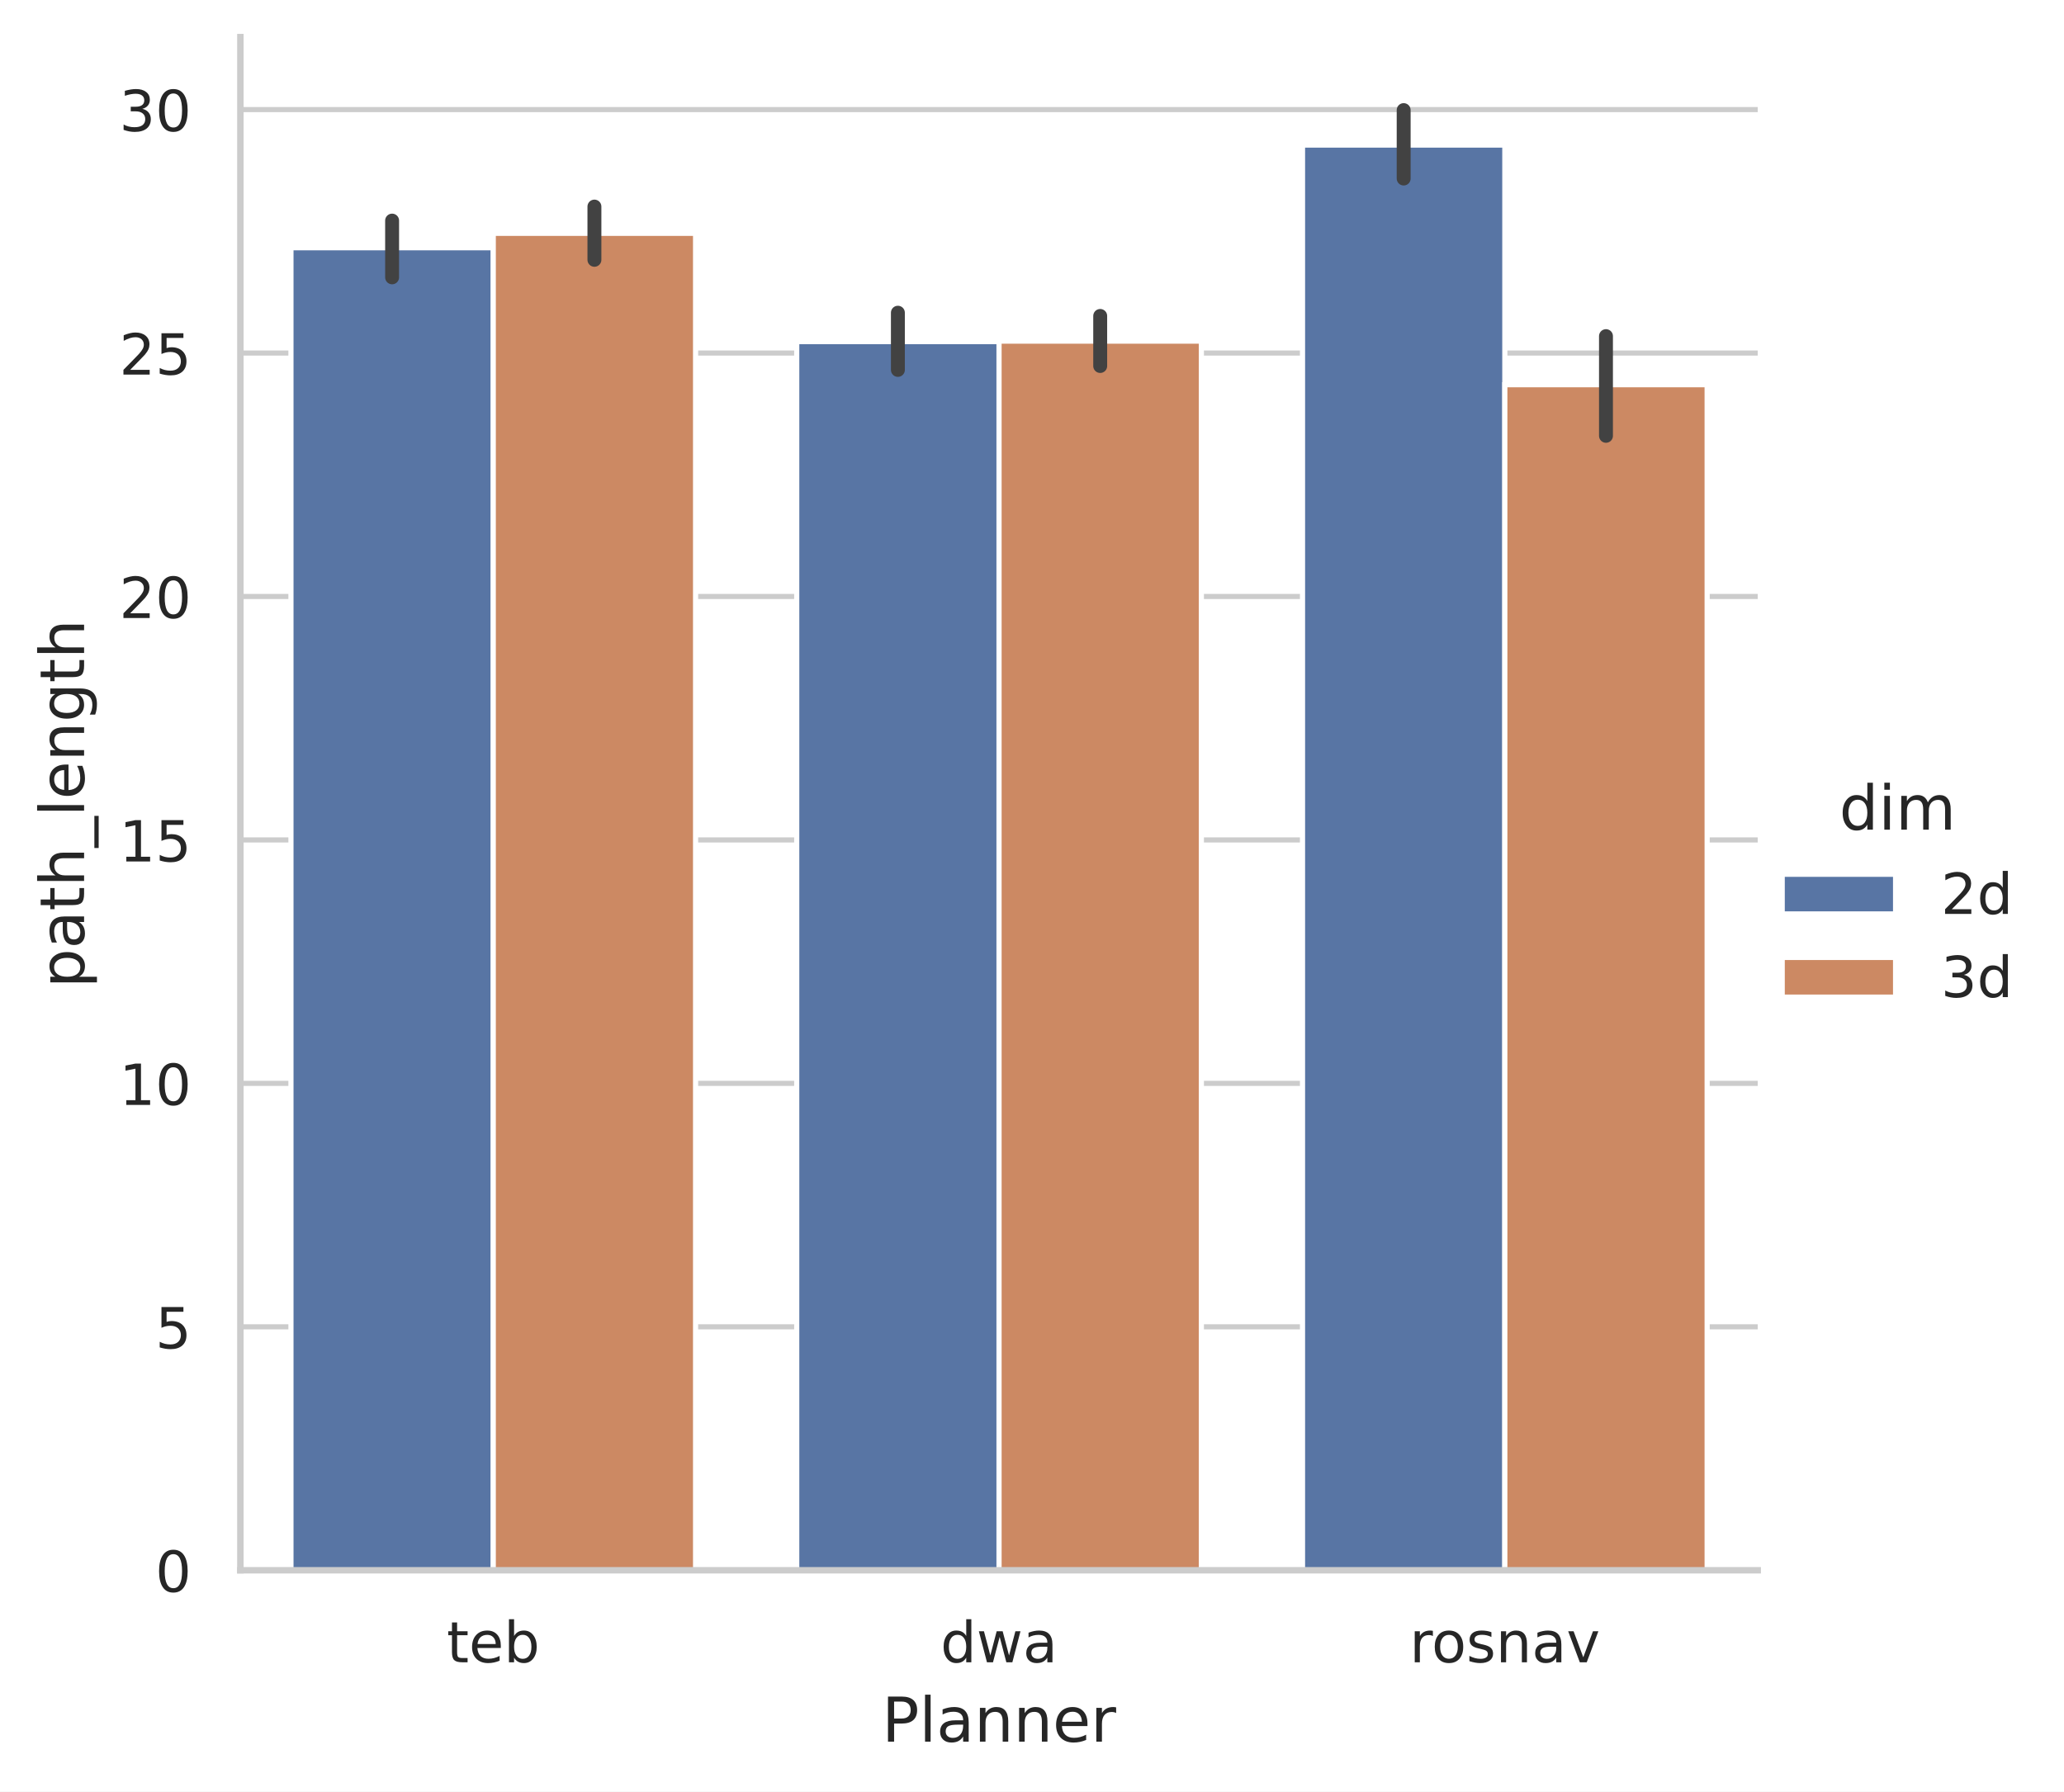
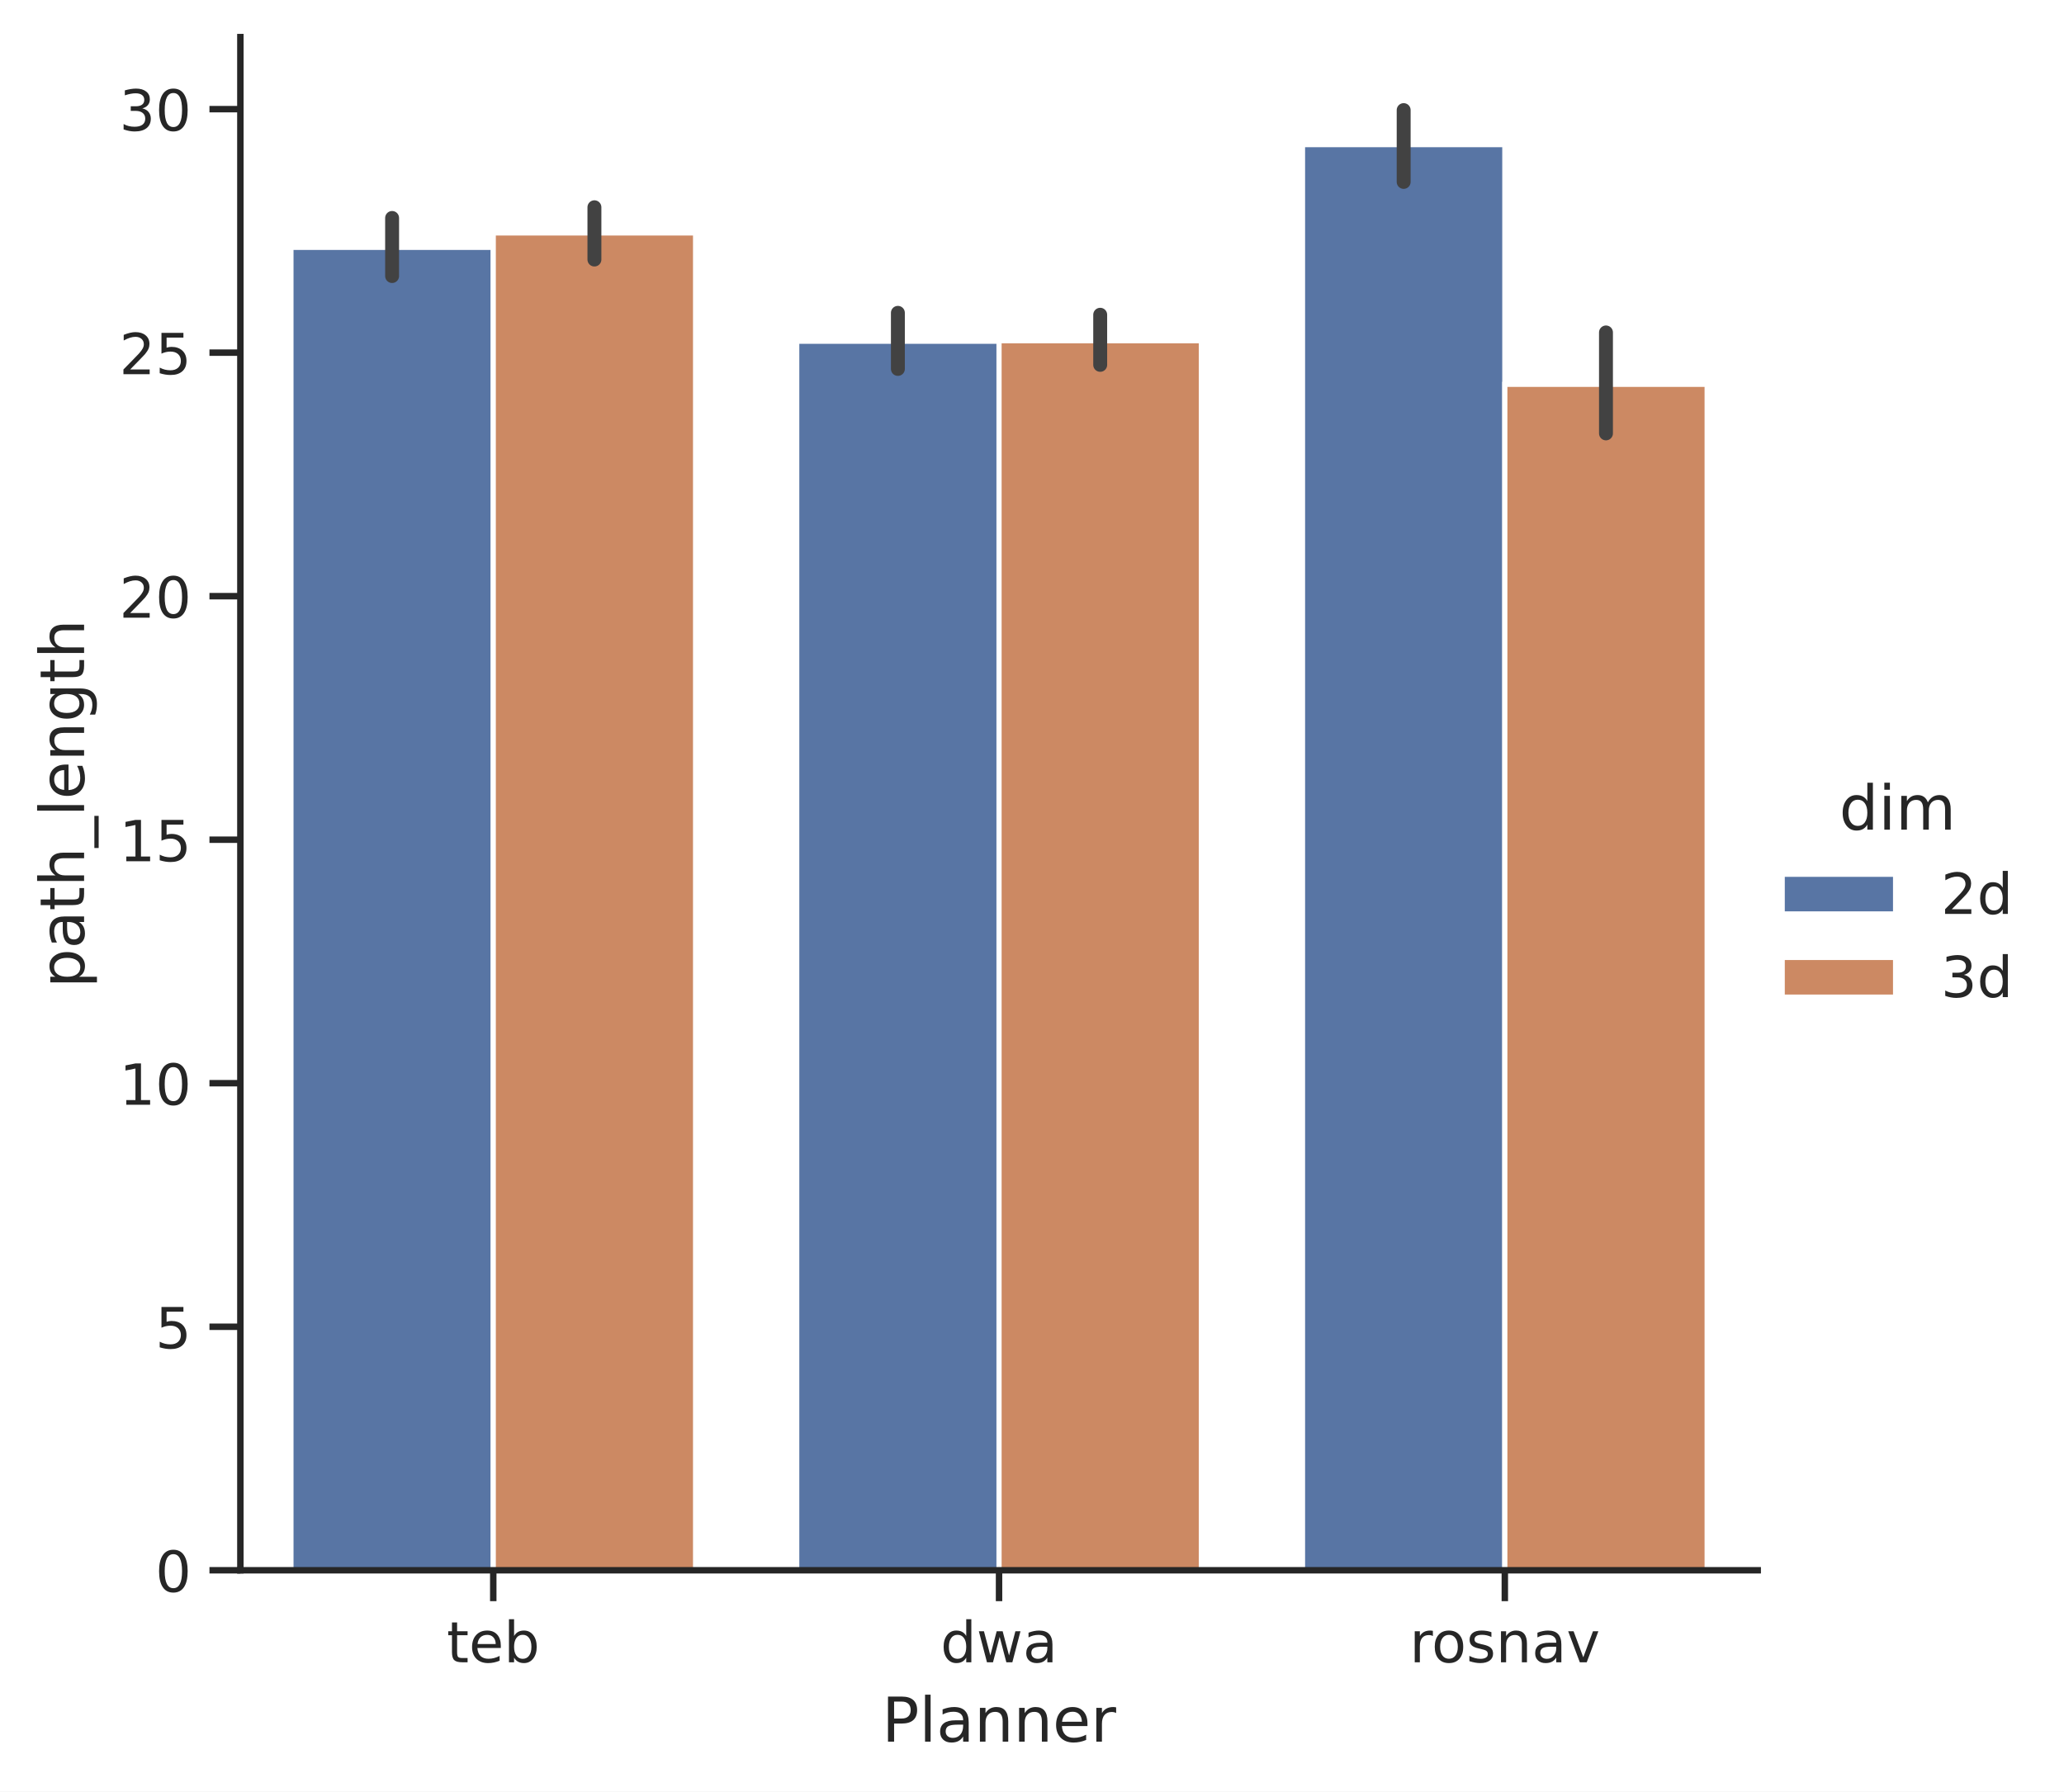
<svg xmlns="http://www.w3.org/2000/svg" xmlns:xlink="http://www.w3.org/1999/xlink" width="400.525pt" height="347.74pt" viewBox="0 0 400.525 347.74" version="1.1">
  <defs>
    <style type="text/css">*{stroke-linejoin: round; stroke-linecap: butt}</style>
  </defs>
  <g id="figure_1">
    <g id="patch_1">
      <path d="M 0 347.74  L 400.525 347.74  L 400.525 0  L 0 0  z " style="fill: #ffffff" />
    </g>
    <g id="axes_1">
      <g id="patch_2">
        <path d="M 46.645 304.78  L 341.089 304.78  L 341.089 7.2  L 46.645 7.2  z " style="fill: #ffffff" />
      </g>
      <g id="matplotlib.axis_1">
        <g id="xtick_1">
+           <g id="line2d_1">
+             <defs>
+               <path id="m9a8b7828bb" d="M 0 0  L 0 6  " style="stroke: #262626; stroke-width: 1.25" />
+             </defs>
+             <g>
+               <use xlink:href="#m9a8b7828bb" x="95.719" y="304.78" style="fill: #262626; stroke: #262626; stroke-width: 1.25" />
+             </g>
+           </g>
          <g id="text_1">
            <g style="fill: #262626" transform="translate(86.68703 322.6383)scale(0.11 -0.11)">
              <defs>
                <path id="DejaVuSans-74" d="M 1172 4494  L 1172 3500  L 2356 3500  L 2356 3053  L 1172 3053  L 1172 1153  Q 1172 725 1289 603  Q 1406 481 1766 481  L 2356 481  L 2356 0  L 1766 0  Q 1100 0 847 248  Q 594 497 594 1153  L 594 3053  L 172 3053  L 172 3500  L 594 3500  L 594 4494  L 1172 4494  z " transform="scale(0.015625)" />
                <path id="DejaVuSans-65" d="M 3597 1894  L 3597 1613  L 953 1613  Q 991 1019 1311 708  Q 1631 397 2203 397  Q 2534 397 2845 478  Q 3156 559 3463 722  L 3463 178  Q 3153 47 2828 -22  Q 2503 -91 2169 -91  Q 1331 -91 842 396  Q 353 884 353 1716  Q 353 2575 817 3079  Q 1281 3584 2069 3584  Q 2775 3584 3186 3129  Q 3597 2675 3597 1894  z M 3022 2063  Q 3016 2534 2758 2815  Q 2500 3097 2075 3097  Q 1594 3097 1305 2825  Q 1016 2553 972 2059  L 3022 2063  z " transform="scale(0.015625)" />
                <path id="DejaVuSans-62" d="M 3116 1747  Q 3116 2381 2855 2742  Q 2594 3103 2138 3103  Q 1681 3103 1420 2742  Q 1159 2381 1159 1747  Q 1159 1113 1420 752  Q 1681 391 2138 391  Q 2594 391 2855 752  Q 3116 1113 3116 1747  z M 1159 2969  Q 1341 3281 1617 3432  Q 1894 3584 2278 3584  Q 2916 3584 3314 3078  Q 3713 2572 3713 1747  Q 3713 922 3314 415  Q 2916 -91 2278 -91  Q 1894 -91 1617 61  Q 1341 213 1159 525  L 1159 0  L 581 0  L 581 4863  L 1159 4863  L 1159 2969  z " transform="scale(0.015625)" />
              </defs>
              <use xlink:href="#DejaVuSans-74" />
              <use xlink:href="#DejaVuSans-65" x="39.209" />
              <use xlink:href="#DejaVuSans-62" x="100.732" />
            </g>
          </g>
        </g>
        <g id="xtick_2">
+           <g id="line2d_2">
+             <g>
+               <use xlink:href="#m9a8b7828bb" x="193.867" y="304.78" style="fill: #262626; stroke: #262626; stroke-width: 1.25" />
+             </g>
+           </g>
          <g id="text_2">
            <g style="fill: #262626" transform="translate(182.5071 322.6383)scale(0.11 -0.11)">
              <defs>
                <path id="DejaVuSans-64" d="M 2906 2969  L 2906 4863  L 3481 4863  L 3481 0  L 2906 0  L 2906 525  Q 2725 213 2448 61  Q 2172 -91 1784 -91  Q 1150 -91 751 415  Q 353 922 353 1747  Q 353 2572 751 3078  Q 1150 3584 1784 3584  Q 2172 3584 2448 3432  Q 2725 3281 2906 2969  z M 947 1747  Q 947 1113 1208 752  Q 1469 391 1925 391  Q 2381 391 2643 752  Q 2906 1113 2906 1747  Q 2906 2381 2643 2742  Q 2381 3103 1925 3103  Q 1469 3103 1208 2742  Q 947 2381 947 1747  z " transform="scale(0.015625)" />
                <path id="DejaVuSans-77" d="M 269 3500  L 844 3500  L 1563 769  L 2278 3500  L 2956 3500  L 3675 769  L 4391 3500  L 4966 3500  L 4050 0  L 3372 0  L 2619 2869  L 1863 0  L 1184 0  L 269 3500  z " transform="scale(0.015625)" />
                <path id="DejaVuSans-61" d="M 2194 1759  Q 1497 1759 1228 1600  Q 959 1441 959 1056  Q 959 750 1161 570  Q 1363 391 1709 391  Q 2188 391 2477 730  Q 2766 1069 2766 1631  L 2766 1759  L 2194 1759  z M 3341 1997  L 3341 0  L 2766 0  L 2766 531  Q 2569 213 2275 61  Q 1981 -91 1556 -91  Q 1019 -91 701 211  Q 384 513 384 1019  Q 384 1609 779 1909  Q 1175 2209 1959 2209  L 2766 2209  L 2766 2266  Q 2766 2663 2505 2880  Q 2244 3097 1772 3097  Q 1472 3097 1187 3025  Q 903 2953 641 2809  L 641 3341  Q 956 3463 1253 3523  Q 1550 3584 1831 3584  Q 2591 3584 2966 3190  Q 3341 2797 3341 1997  z " transform="scale(0.015625)" />
              </defs>
              <use xlink:href="#DejaVuSans-64" />
              <use xlink:href="#DejaVuSans-77" x="63.477" />
              <use xlink:href="#DejaVuSans-61" x="145.264" />
            </g>
          </g>
        </g>
        <g id="xtick_3">
+           <g id="line2d_3">
+             <g>
+               <use xlink:href="#m9a8b7828bb" x="292.015" y="304.78" style="fill: #262626; stroke: #262626; stroke-width: 1.25" />
+             </g>
+           </g>
          <g id="text_3">
            <g style="fill: #262626" transform="translate(273.5362 322.6383)scale(0.11 -0.11)">
              <defs>
                <path id="DejaVuSans-72" d="M 2631 2963  Q 2534 3019 2420 3045  Q 2306 3072 2169 3072  Q 1681 3072 1420 2755  Q 1159 2438 1159 1844  L 1159 0  L 581 0  L 581 3500  L 1159 3500  L 1159 2956  Q 1341 3275 1631 3429  Q 1922 3584 2338 3584  Q 2397 3584 2469 3576  Q 2541 3569 2628 3553  L 2631 2963  z " transform="scale(0.015625)" />
                <path id="DejaVuSans-6f" d="M 1959 3097  Q 1497 3097 1228 2736  Q 959 2375 959 1747  Q 959 1119 1226 758  Q 1494 397 1959 397  Q 2419 397 2687 759  Q 2956 1122 2956 1747  Q 2956 2369 2687 2733  Q 2419 3097 1959 3097  z M 1959 3584  Q 2709 3584 3137 3096  Q 3566 2609 3566 1747  Q 3566 888 3137 398  Q 2709 -91 1959 -91  Q 1206 -91 779 398  Q 353 888 353 1747  Q 353 2609 779 3096  Q 1206 3584 1959 3584  z " transform="scale(0.015625)" />
                <path id="DejaVuSans-73" d="M 2834 3397  L 2834 2853  Q 2591 2978 2328 3040  Q 2066 3103 1784 3103  Q 1356 3103 1142 2972  Q 928 2841 928 2578  Q 928 2378 1081 2264  Q 1234 2150 1697 2047  L 1894 2003  Q 2506 1872 2764 1633  Q 3022 1394 3022 966  Q 3022 478 2636 193  Q 2250 -91 1575 -91  Q 1294 -91 989 -36  Q 684 19 347 128  L 347 722  Q 666 556 975 473  Q 1284 391 1588 391  Q 1994 391 2212 530  Q 2431 669 2431 922  Q 2431 1156 2273 1281  Q 2116 1406 1581 1522  L 1381 1569  Q 847 1681 609 1914  Q 372 2147 372 2553  Q 372 3047 722 3315  Q 1072 3584 1716 3584  Q 2034 3584 2315 3537  Q 2597 3491 2834 3397  z " transform="scale(0.015625)" />
                <path id="DejaVuSans-6e" d="M 3513 2113  L 3513 0  L 2938 0  L 2938 2094  Q 2938 2591 2744 2837  Q 2550 3084 2163 3084  Q 1697 3084 1428 2787  Q 1159 2491 1159 1978  L 1159 0  L 581 0  L 581 3500  L 1159 3500  L 1159 2956  Q 1366 3272 1645 3428  Q 1925 3584 2291 3584  Q 2894 3584 3203 3211  Q 3513 2838 3513 2113  z " transform="scale(0.015625)" />
                <path id="DejaVuSans-76" d="M 191 3500  L 800 3500  L 1894 563  L 2988 3500  L 3597 3500  L 2284 0  L 1503 0  L 191 3500  z " transform="scale(0.015625)" />
              </defs>
              <use xlink:href="#DejaVuSans-72" />
              <use xlink:href="#DejaVuSans-6f" x="38.863" />
              <use xlink:href="#DejaVuSans-73" x="100.045" />
              <use xlink:href="#DejaVuSans-6e" x="152.145" />
              <use xlink:href="#DejaVuSans-61" x="215.523" />
              <use xlink:href="#DejaVuSans-76" x="276.803" />
            </g>
          </g>
        </g>
        <g id="text_4">
          <g style="fill: #262626" transform="translate(171.1422 338.0441)scale(0.12 -0.12)">
            <defs>
              <path id="DejaVuSans-50" d="M 1259 4147  L 1259 2394  L 2053 2394  Q 2494 2394 2734 2622  Q 2975 2850 2975 3272  Q 2975 3691 2734 3919  Q 2494 4147 2053 4147  L 1259 4147  z M 628 4666  L 2053 4666  Q 2838 4666 3239 4311  Q 3641 3956 3641 3272  Q 3641 2581 3239 2228  Q 2838 1875 2053 1875  L 1259 1875  L 1259 0  L 628 0  L 628 4666  z " transform="scale(0.015625)" />
              <path id="DejaVuSans-6c" d="M 603 4863  L 1178 4863  L 1178 0  L 603 0  L 603 4863  z " transform="scale(0.015625)" />
            </defs>
            <use xlink:href="#DejaVuSans-50" />
            <use xlink:href="#DejaVuSans-6c" x="60.303" />
            <use xlink:href="#DejaVuSans-61" x="88.086" />
            <use xlink:href="#DejaVuSans-6e" x="149.365" />
            <use xlink:href="#DejaVuSans-6e" x="212.744" />
            <use xlink:href="#DejaVuSans-65" x="276.123" />
            <use xlink:href="#DejaVuSans-72" x="337.646" />
          </g>
        </g>
      </g>
      <g id="matplotlib.axis_2">
        <g id="ytick_1">
-           <g id="line2d_1">
-             <path d="M 46.645 304.78  L 341.089 304.78  " clip-path="url(#p2babb26500)" style="fill: none; stroke: #cccccc; stroke-linecap: round" />
+           <g id="line2d_4">
+             <defs>
+               <path id="ma4b1537f7a" d="M 0 0  L -6 0  " style="stroke: #262626; stroke-width: 1.25" />
+             </defs>
+             <g>
+               <use xlink:href="#ma4b1537f7a" x="46.645" y="304.78" style="fill: #262626; stroke: #262626; stroke-width: 1.25" />
+             </g>
          </g>
          <g id="text_5">
            <g style="fill: #262626" transform="translate(30.14625 308.9591)scale(0.11 -0.11)">
              <defs>
                <path id="DejaVuSans-30" d="M 2034 4250  Q 1547 4250 1301 3770  Q 1056 3291 1056 2328  Q 1056 1369 1301 889  Q 1547 409 2034 409  Q 2525 409 2770 889  Q 3016 1369 3016 2328  Q 3016 3291 2770 3770  Q 2525 4250 2034 4250  z M 2034 4750  Q 2819 4750 3233 4129  Q 3647 3509 3647 2328  Q 3647 1150 3233 529  Q 2819 -91 2034 -91  Q 1250 -91 836 529  Q 422 1150 422 2328  Q 422 3509 836 4129  Q 1250 4750 2034 4750  z " transform="scale(0.015625)" />
              </defs>
              <use xlink:href="#DejaVuSans-30" />
            </g>
          </g>
        </g>
        <g id="ytick_2">
-           <g id="line2d_2">
-             <path d="M 46.645 257.528  L 341.089 257.528  " clip-path="url(#p2babb26500)" style="fill: none; stroke: #cccccc; stroke-linecap: round" />
+           <g id="line2d_5">
+             <g>
+               <use xlink:href="#ma4b1537f7a" x="46.645" y="257.514" style="fill: #262626; stroke: #262626; stroke-width: 1.25" />
+             </g>
          </g>
          <g id="text_6">
-             <g style="fill: #262626" transform="translate(30.14625 261.7074)scale(0.11 -0.11)">
+             <g style="fill: #262626" transform="translate(30.14625 261.6927)scale(0.11 -0.11)">
              <defs>
                <path id="DejaVuSans-35" d="M 691 4666  L 3169 4666  L 3169 4134  L 1269 4134  L 1269 2991  Q 1406 3038 1543 3061  Q 1681 3084 1819 3084  Q 2600 3084 3056 2656  Q 3513 2228 3513 1497  Q 3513 744 3044 326  Q 2575 -91 1722 -91  Q 1428 -91 1123 -41  Q 819 9 494 109  L 494 744  Q 775 591 1075 516  Q 1375 441 1709 441  Q 2250 441 2565 725  Q 2881 1009 2881 1497  Q 2881 1984 2565 2268  Q 2250 2553 1709 2553  Q 1456 2553 1204 2497  Q 953 2441 691 2322  L 691 4666  z " transform="scale(0.015625)" />
              </defs>
              <use xlink:href="#DejaVuSans-35" />
            </g>
          </g>
        </g>
        <g id="ytick_3">
-           <g id="line2d_3">
-             <path d="M 46.645 210.276  L 341.089 210.276  " clip-path="url(#p2babb26500)" style="fill: none; stroke: #cccccc; stroke-linecap: round" />
+           <g id="line2d_6">
+             <g>
+               <use xlink:href="#ma4b1537f7a" x="46.645" y="210.247" style="fill: #262626; stroke: #262626; stroke-width: 1.25" />
+             </g>
          </g>
          <g id="text_7">
-             <g style="fill: #262626" transform="translate(23.1475 214.4556)scale(0.11 -0.11)">
+             <g style="fill: #262626" transform="translate(23.1475 214.4262)scale(0.11 -0.11)">
              <defs>
                <path id="DejaVuSans-31" d="M 794 531  L 1825 531  L 1825 4091  L 703 3866  L 703 4441  L 1819 4666  L 2450 4666  L 2450 531  L 3481 531  L 3481 0  L 794 0  L 794 531  z " transform="scale(0.015625)" />
              </defs>
              <use xlink:href="#DejaVuSans-31" />
              <use xlink:href="#DejaVuSans-30" x="63.623" />
            </g>
          </g>
        </g>
        <g id="ytick_4">
-           <g id="line2d_4">
-             <path d="M 46.645 163.025  L 341.089 163.025  " clip-path="url(#p2babb26500)" style="fill: none; stroke: #cccccc; stroke-linecap: round" />
+           <g id="line2d_7">
+             <g>
+               <use xlink:href="#ma4b1537f7a" x="46.645" y="162.981" style="fill: #262626; stroke: #262626; stroke-width: 1.25" />
+             </g>
          </g>
          <g id="text_8">
-             <g style="fill: #262626" transform="translate(23.1475 167.2038)scale(0.11 -0.11)">
+             <g style="fill: #262626" transform="translate(23.1475 167.1597)scale(0.11 -0.11)">
              <use xlink:href="#DejaVuSans-31" />
              <use xlink:href="#DejaVuSans-35" x="63.623" />
            </g>
          </g>
        </g>
        <g id="ytick_5">
-           <g id="line2d_5">
-             <path d="M 46.645 115.773  L 341.089 115.773  " clip-path="url(#p2babb26500)" style="fill: none; stroke: #cccccc; stroke-linecap: round" />
+           <g id="line2d_8">
+             <g>
+               <use xlink:href="#ma4b1537f7a" x="46.645" y="115.714" style="fill: #262626; stroke: #262626; stroke-width: 1.25" />
+             </g>
          </g>
          <g id="text_9">
-             <g style="fill: #262626" transform="translate(23.1475 119.9521)scale(0.11 -0.11)">
+             <g style="fill: #262626" transform="translate(23.1475 119.8932)scale(0.11 -0.11)">
              <defs>
                <path id="DejaVuSans-32" d="M 1228 531  L 3431 531  L 3431 0  L 469 0  L 469 531  Q 828 903 1448 1529  Q 2069 2156 2228 2338  Q 2531 2678 2651 2914  Q 2772 3150 2772 3378  Q 2772 3750 2511 3984  Q 2250 4219 1831 4219  Q 1534 4219 1204 4116  Q 875 4013 500 3803  L 500 4441  Q 881 4594 1212 4672  Q 1544 4750 1819 4750  Q 2544 4750 2975 4387  Q 3406 4025 3406 3419  Q 3406 3131 3298 2873  Q 3191 2616 2906 2266  Q 2828 2175 2409 1742  Q 1991 1309 1228 531  z " transform="scale(0.015625)" />
              </defs>
              <use xlink:href="#DejaVuSans-32" />
              <use xlink:href="#DejaVuSans-30" x="63.623" />
            </g>
          </g>
        </g>
        <g id="ytick_6">
-           <g id="line2d_6">
-             <path d="M 46.645 68.521  L 341.089 68.521  " clip-path="url(#p2babb26500)" style="fill: none; stroke: #cccccc; stroke-linecap: round" />
+           <g id="line2d_9">
+             <g>
+               <use xlink:href="#ma4b1537f7a" x="46.645" y="68.448" style="fill: #262626; stroke: #262626; stroke-width: 1.25" />
+             </g>
          </g>
          <g id="text_10">
-             <g style="fill: #262626" transform="translate(23.1475 72.70032)scale(0.11 -0.11)">
+             <g style="fill: #262626" transform="translate(23.1475 72.62675)scale(0.11 -0.11)">
              <use xlink:href="#DejaVuSans-32" />
              <use xlink:href="#DejaVuSans-35" x="63.623" />
            </g>
          </g>
        </g>
        <g id="ytick_7">
-           <g id="line2d_7">
-             <path d="M 46.645 21.269  L 341.089 21.269  " clip-path="url(#p2babb26500)" style="fill: none; stroke: #cccccc; stroke-linecap: round" />
+           <g id="line2d_10">
+             <g>
+               <use xlink:href="#ma4b1537f7a" x="46.645" y="21.181" style="fill: #262626; stroke: #262626; stroke-width: 1.25" />
+             </g>
          </g>
          <g id="text_11">
-             <g style="fill: #262626" transform="translate(23.1475 25.44856)scale(0.11 -0.11)">
+             <g style="fill: #262626" transform="translate(23.1475 25.36027)scale(0.11 -0.11)">
              <defs>
                <path id="DejaVuSans-33" d="M 2597 2516  Q 3050 2419 3304 2112  Q 3559 1806 3559 1356  Q 3559 666 3084 287  Q 2609 -91 1734 -91  Q 1441 -91 1130 -33  Q 819 25 488 141  L 488 750  Q 750 597 1062 519  Q 1375 441 1716 441  Q 2309 441 2620 675  Q 2931 909 2931 1356  Q 2931 1769 2642 2001  Q 2353 2234 1838 2234  L 1294 2234  L 1294 2753  L 1863 2753  Q 2328 2753 2575 2939  Q 2822 3125 2822 3475  Q 2822 3834 2567 4026  Q 2313 4219 1838 4219  Q 1578 4219 1281 4162  Q 984 4106 628 3988  L 628 4550  Q 988 4650 1302 4700  Q 1616 4750 1894 4750  Q 2613 4750 3031 4423  Q 3450 4097 3450 3541  Q 3450 3153 3228 2886  Q 3006 2619 2597 2516  z " transform="scale(0.015625)" />
              </defs>
              <use xlink:href="#DejaVuSans-33" />
              <use xlink:href="#DejaVuSans-30" x="63.623" />
            </g>
          </g>
        </g>
        <g id="text_12">
          <g style="fill: #262626" transform="translate(16.31812 191.7556)rotate(-90)scale(0.12 -0.12)">
            <defs>
              <path id="DejaVuSans-70" d="M 1159 525  L 1159 -1331  L 581 -1331  L 581 3500  L 1159 3500  L 1159 2969  Q 1341 3281 1617 3432  Q 1894 3584 2278 3584  Q 2916 3584 3314 3078  Q 3713 2572 3713 1747  Q 3713 922 3314 415  Q 2916 -91 2278 -91  Q 1894 -91 1617 61  Q 1341 213 1159 525  z M 3116 1747  Q 3116 2381 2855 2742  Q 2594 3103 2138 3103  Q 1681 3103 1420 2742  Q 1159 2381 1159 1747  Q 1159 1113 1420 752  Q 1681 391 2138 391  Q 2594 391 2855 752  Q 3116 1113 3116 1747  z " transform="scale(0.015625)" />
              <path id="DejaVuSans-68" d="M 3513 2113  L 3513 0  L 2938 0  L 2938 2094  Q 2938 2591 2744 2837  Q 2550 3084 2163 3084  Q 1697 3084 1428 2787  Q 1159 2491 1159 1978  L 1159 0  L 581 0  L 581 4863  L 1159 4863  L 1159 2956  Q 1366 3272 1645 3428  Q 1925 3584 2291 3584  Q 2894 3584 3203 3211  Q 3513 2838 3513 2113  z " transform="scale(0.015625)" />
              <path id="DejaVuSans-5f" d="M 3263 -1063  L 3263 -1509  L -63 -1509  L -63 -1063  L 3263 -1063  z " transform="scale(0.015625)" />
              <path id="DejaVuSans-67" d="M 2906 1791  Q 2906 2416 2648 2759  Q 2391 3103 1925 3103  Q 1463 3103 1205 2759  Q 947 2416 947 1791  Q 947 1169 1205 825  Q 1463 481 1925 481  Q 2391 481 2648 825  Q 2906 1169 2906 1791  z M 3481 434  Q 3481 -459 3084 -895  Q 2688 -1331 1869 -1331  Q 1566 -1331 1297 -1286  Q 1028 -1241 775 -1147  L 775 -588  Q 1028 -725 1275 -790  Q 1522 -856 1778 -856  Q 2344 -856 2625 -561  Q 2906 -266 2906 331  L 2906 616  Q 2728 306 2450 153  Q 2172 0 1784 0  Q 1141 0 747 490  Q 353 981 353 1791  Q 353 2603 747 3093  Q 1141 3584 1784 3584  Q 2172 3584 2450 3431  Q 2728 3278 2906 2969  L 2906 3500  L 3481 3500  L 3481 434  z " transform="scale(0.015625)" />
            </defs>
            <use xlink:href="#DejaVuSans-70" />
            <use xlink:href="#DejaVuSans-61" x="63.477" />
            <use xlink:href="#DejaVuSans-74" x="124.756" />
            <use xlink:href="#DejaVuSans-68" x="163.965" />
            <use xlink:href="#DejaVuSans-5f" x="227.344" />
            <use xlink:href="#DejaVuSans-6c" x="277.344" />
            <use xlink:href="#DejaVuSans-65" x="305.127" />
            <use xlink:href="#DejaVuSans-6e" x="366.65" />
            <use xlink:href="#DejaVuSans-67" x="430.029" />
            <use xlink:href="#DejaVuSans-74" x="493.506" />
            <use xlink:href="#DejaVuSans-68" x="532.715" />
          </g>
        </g>
      </g>
      <g id="patch_3">
-         <path d="M 56.46 304.78  L 95.719 304.78  L 95.719 48.09  L 56.46 48.09  z " clip-path="url(#p2babb26500)" style="fill: #5875a4; stroke: #ffffff; stroke-linejoin: miter" />
+         <path d="M 56.46 304.78  L 95.719 304.78  L 95.719 48.01  L 56.46 48.01  z " clip-path="url(#p87bc3ea3ff)" style="fill: #5875a4; stroke: #ffffff; stroke-linejoin: miter" />
      </g>
      <g id="patch_4">
-         <path d="M 154.608 304.78  L 193.867 304.78  L 193.867 66.312  L 154.608 66.312  z " clip-path="url(#p2babb26500)" style="fill: #5875a4; stroke: #ffffff; stroke-linejoin: miter" />
+         <path d="M 154.608 304.78  L 193.867 304.78  L 193.867 66.238  L 154.608 66.238  z " clip-path="url(#p87bc3ea3ff)" style="fill: #5875a4; stroke: #ffffff; stroke-linejoin: miter" />
      </g>
      <g id="patch_5">
-         <path d="M 252.756 304.78  L 292.015 304.78  L 292.015 28.154  L 252.756 28.154  z " clip-path="url(#p2babb26500)" style="fill: #5875a4; stroke: #ffffff; stroke-linejoin: miter" />
+         <path d="M 252.756 304.78  L 292.015 304.78  L 292.015 28.068  L 252.756 28.068  z " clip-path="url(#p87bc3ea3ff)" style="fill: #5875a4; stroke: #ffffff; stroke-linejoin: miter" />
      </g>
      <g id="patch_6">
-         <path d="M 95.719 304.78  L 134.978 304.78  L 134.978 45.289  L 95.719 45.289  z " clip-path="url(#p2babb26500)" style="fill: #cc8963; stroke: #ffffff; stroke-linejoin: miter" />
+         <path d="M 95.719 304.78  L 134.978 304.78  L 134.978 45.208  L 95.719 45.208  z " clip-path="url(#p87bc3ea3ff)" style="fill: #cc8963; stroke: #ffffff; stroke-linejoin: miter" />
      </g>
      <g id="patch_7">
-         <path d="M 193.867 304.78  L 233.126 304.78  L 233.126 66.21  L 193.867 66.21  z " clip-path="url(#p2babb26500)" style="fill: #cc8963; stroke: #ffffff; stroke-linejoin: miter" />
+         <path d="M 193.867 304.78  L 233.126 304.78  L 233.126 66.136  L 193.867 66.136  z " clip-path="url(#p87bc3ea3ff)" style="fill: #cc8963; stroke: #ffffff; stroke-linejoin: miter" />
      </g>
      <g id="patch_8">
-         <path d="M 292.015 304.78  L 331.275 304.78  L 331.275 74.673  L 292.015 74.673  z " clip-path="url(#p2babb26500)" style="fill: #cc8963; stroke: #ffffff; stroke-linejoin: miter" />
-       </g>
-       <g id="line2d_8">
-         <path d="M 76.089 53.83  L 76.089 42.817  " clip-path="url(#p2babb26500)" style="fill: none; stroke: #424242; stroke-width: 2.7; stroke-linecap: round" />
-       </g>
-       <g id="line2d_9">
-         <path d="M 174.238 71.796  L 174.238 60.696  " clip-path="url(#p2babb26500)" style="fill: none; stroke: #424242; stroke-width: 2.7; stroke-linecap: round" />
-       </g>
-       <g id="line2d_10">
-         <path d="M 272.386 34.651  L 272.386 21.37  " clip-path="url(#p2babb26500)" style="fill: none; stroke: #424242; stroke-width: 2.7; stroke-linecap: round" />
+         <path d="M 292.015 304.78  L 331.275 304.78  L 331.275 74.601  L 292.015 74.601  z " clip-path="url(#p87bc3ea3ff)" style="fill: #cc8963; stroke: #ffffff; stroke-linejoin: miter" />
      </g>
      <g id="line2d_11">
-         <path d="M 115.349 50.429  L 115.349 40.095  " clip-path="url(#p2babb26500)" style="fill: none; stroke: #424242; stroke-width: 2.7; stroke-linecap: round" />
+         <path d="M 76.089 53.579  L 76.089 42.305  " clip-path="url(#p87bc3ea3ff)" style="fill: none; stroke: #424242; stroke-width: 2.7; stroke-linecap: round" />
      </g>
      <g id="line2d_12">
-         <path d="M 213.497 71.038  L 213.497 61.322  " clip-path="url(#p2babb26500)" style="fill: none; stroke: #424242; stroke-width: 2.7; stroke-linecap: round" />
+         <path d="M 174.238 71.606  L 174.238 60.72  " clip-path="url(#p87bc3ea3ff)" style="fill: none; stroke: #424242; stroke-width: 2.7; stroke-linecap: round" />
      </g>
      <g id="line2d_13">
-         <path d="M 311.645 84.59  L 311.645 65.241  " clip-path="url(#p2babb26500)" style="fill: none; stroke: #424242; stroke-width: 2.7; stroke-linecap: round" />
+         <path d="M 272.386 35.309  L 272.386 21.37  " clip-path="url(#p87bc3ea3ff)" style="fill: none; stroke: #424242; stroke-width: 2.7; stroke-linecap: round" />
+       </g>
+       <g id="line2d_14">
+         <path d="M 115.349 50.375  L 115.349 40.227  " clip-path="url(#p87bc3ea3ff)" style="fill: none; stroke: #424242; stroke-width: 2.7; stroke-linecap: round" />
+       </g>
+       <g id="line2d_15">
+         <path d="M 213.497 70.817  L 213.497 61.09  " clip-path="url(#p87bc3ea3ff)" style="fill: none; stroke: #424242; stroke-width: 2.7; stroke-linecap: round" />
+       </g>
+       <g id="line2d_16">
+         <path d="M 311.645 84.116  L 311.645 64.526  " clip-path="url(#p87bc3ea3ff)" style="fill: none; stroke: #424242; stroke-width: 2.7; stroke-linecap: round" />
      </g>
      <g id="patch_9">
-         <path d="M 46.645 304.78  L 46.645 7.2  " style="fill: none; stroke: #cccccc; stroke-width: 1.25; stroke-linejoin: miter; stroke-linecap: square" />
+         <path d="M 46.645 304.78  L 46.645 7.2  " style="fill: none; stroke: #262626; stroke-width: 1.25; stroke-linejoin: miter; stroke-linecap: square" />
      </g>
      <g id="patch_10">
-         <path d="M 46.645 304.78  L 341.089 304.78  " style="fill: none; stroke: #cccccc; stroke-width: 1.25; stroke-linejoin: miter; stroke-linecap: square" />
+         <path d="M 46.645 304.78  L 341.089 304.78  " style="fill: none; stroke: #262626; stroke-width: 1.25; stroke-linejoin: miter; stroke-linecap: square" />
      </g>
    </g>
    <g id="legend_1">
      <g id="text_13">
        <g style="fill: #262626" transform="translate(356.9141 161.0352)scale(0.12 -0.12)">
          <defs>
            <path id="DejaVuSans-69" d="M 603 3500  L 1178 3500  L 1178 0  L 603 0  L 603 3500  z M 603 4863  L 1178 4863  L 1178 4134  L 603 4134  L 603 4863  z " transform="scale(0.015625)" />
            <path id="DejaVuSans-6d" d="M 3328 2828  Q 3544 3216 3844 3400  Q 4144 3584 4550 3584  Q 5097 3584 5394 3201  Q 5691 2819 5691 2113  L 5691 0  L 5113 0  L 5113 2094  Q 5113 2597 4934 2840  Q 4756 3084 4391 3084  Q 3944 3084 3684 2787  Q 3425 2491 3425 1978  L 3425 0  L 2847 0  L 2847 2094  Q 2847 2600 2669 2842  Q 2491 3084 2119 3084  Q 1678 3084 1418 2786  Q 1159 2488 1159 1978  L 1159 0  L 581 0  L 581 3500  L 1159 3500  L 1159 2956  Q 1356 3278 1631 3431  Q 1906 3584 2284 3584  Q 2666 3584 2933 3390  Q 3200 3197 3328 2828  z " transform="scale(0.015625)" />
          </defs>
          <use xlink:href="#DejaVuSans-64" />
          <use xlink:href="#DejaVuSans-69" x="63.477" />
          <use xlink:href="#DejaVuSans-6d" x="91.26" />
        </g>
      </g>
      <g id="patch_11">
        <path d="M 345.843 177.389  L 367.843 177.389  L 367.843 169.689  L 345.843 169.689  z " style="fill: #5875a4; stroke: #ffffff; stroke-linejoin: miter" />
      </g>
      <g id="text_14">
        <g style="fill: #262626" transform="translate(376.6434 177.3891)scale(0.11 -0.11)">
          <use xlink:href="#DejaVuSans-32" />
          <use xlink:href="#DejaVuSans-64" x="63.623" />
        </g>
      </g>
      <g id="patch_12">
        <path d="M 345.843 193.535  L 367.843 193.535  L 367.843 185.835  L 345.843 185.835  z " style="fill: #cc8963; stroke: #ffffff; stroke-linejoin: miter" />
      </g>
      <g id="text_15">
        <g style="fill: #262626" transform="translate(376.6434 193.535)scale(0.11 -0.11)">
          <use xlink:href="#DejaVuSans-33" />
          <use xlink:href="#DejaVuSans-64" x="63.623" />
        </g>
      </g>
    </g>
  </g>
  <defs>
-     <clipPath id="p2babb26500">
+     <clipPath id="p87bc3ea3ff">
      <rect x="46.645" y="7.2" width="294.444" height="297.58" />
    </clipPath>
  </defs>
</svg>
